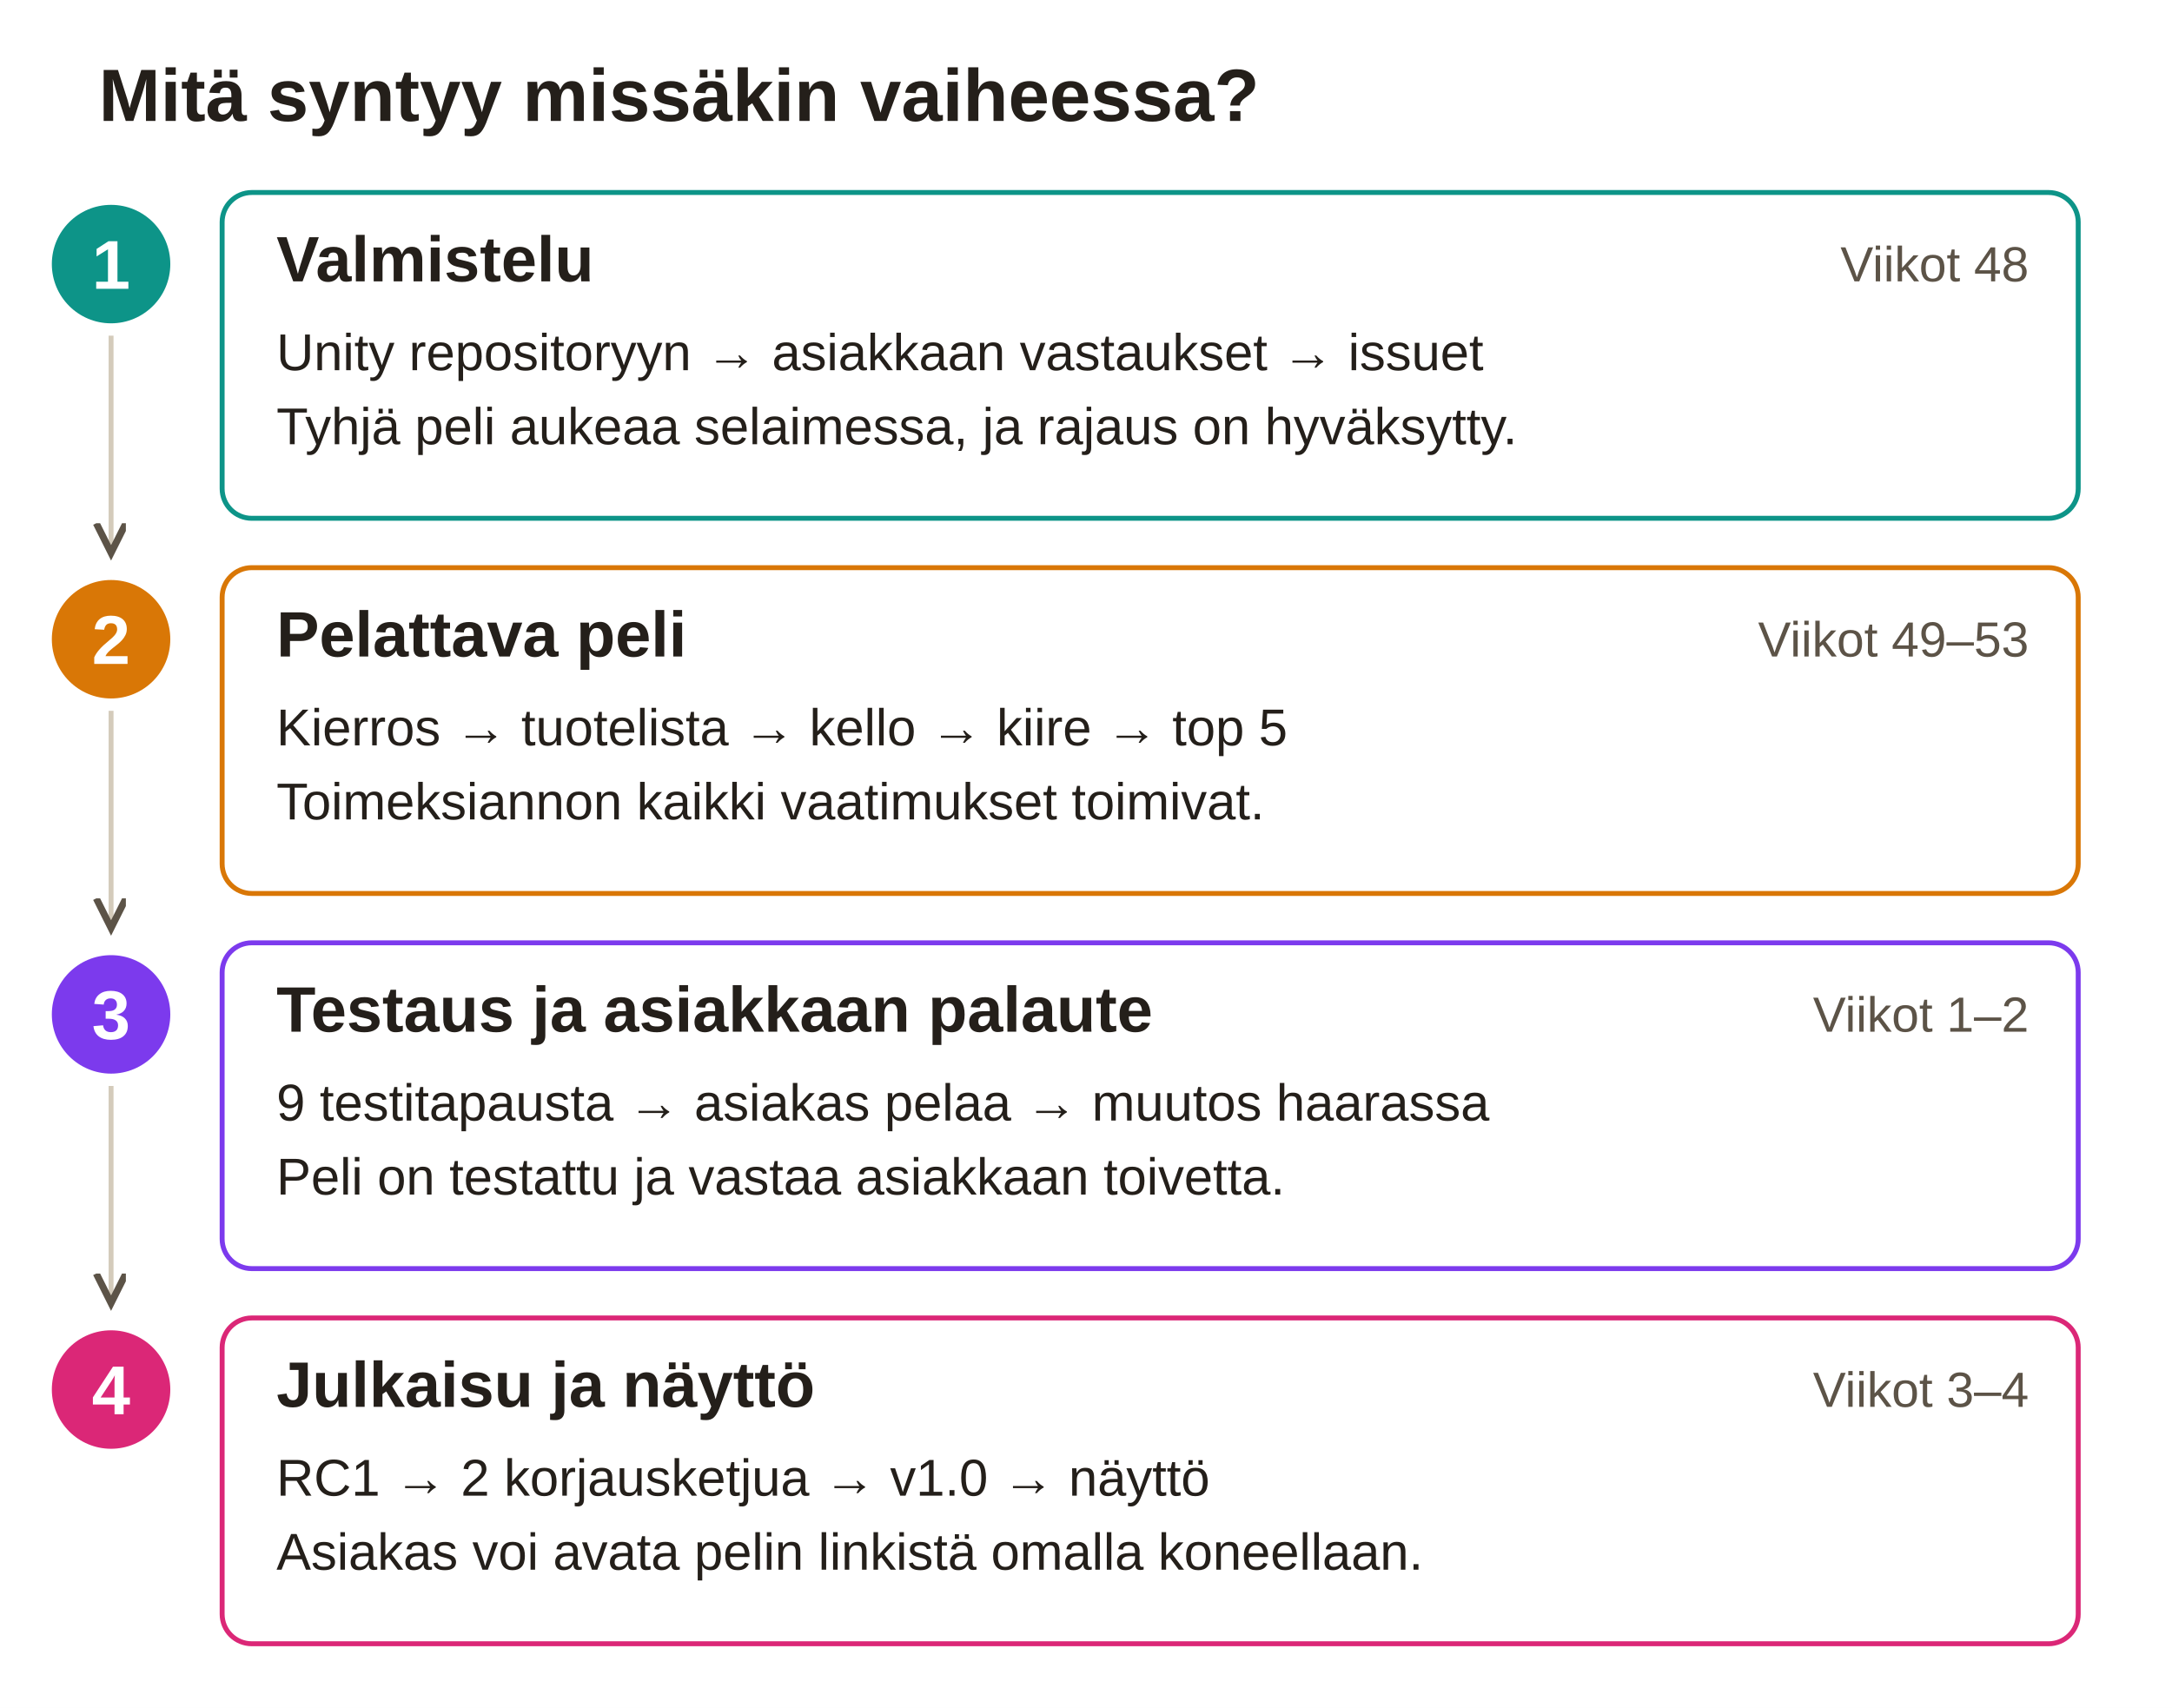
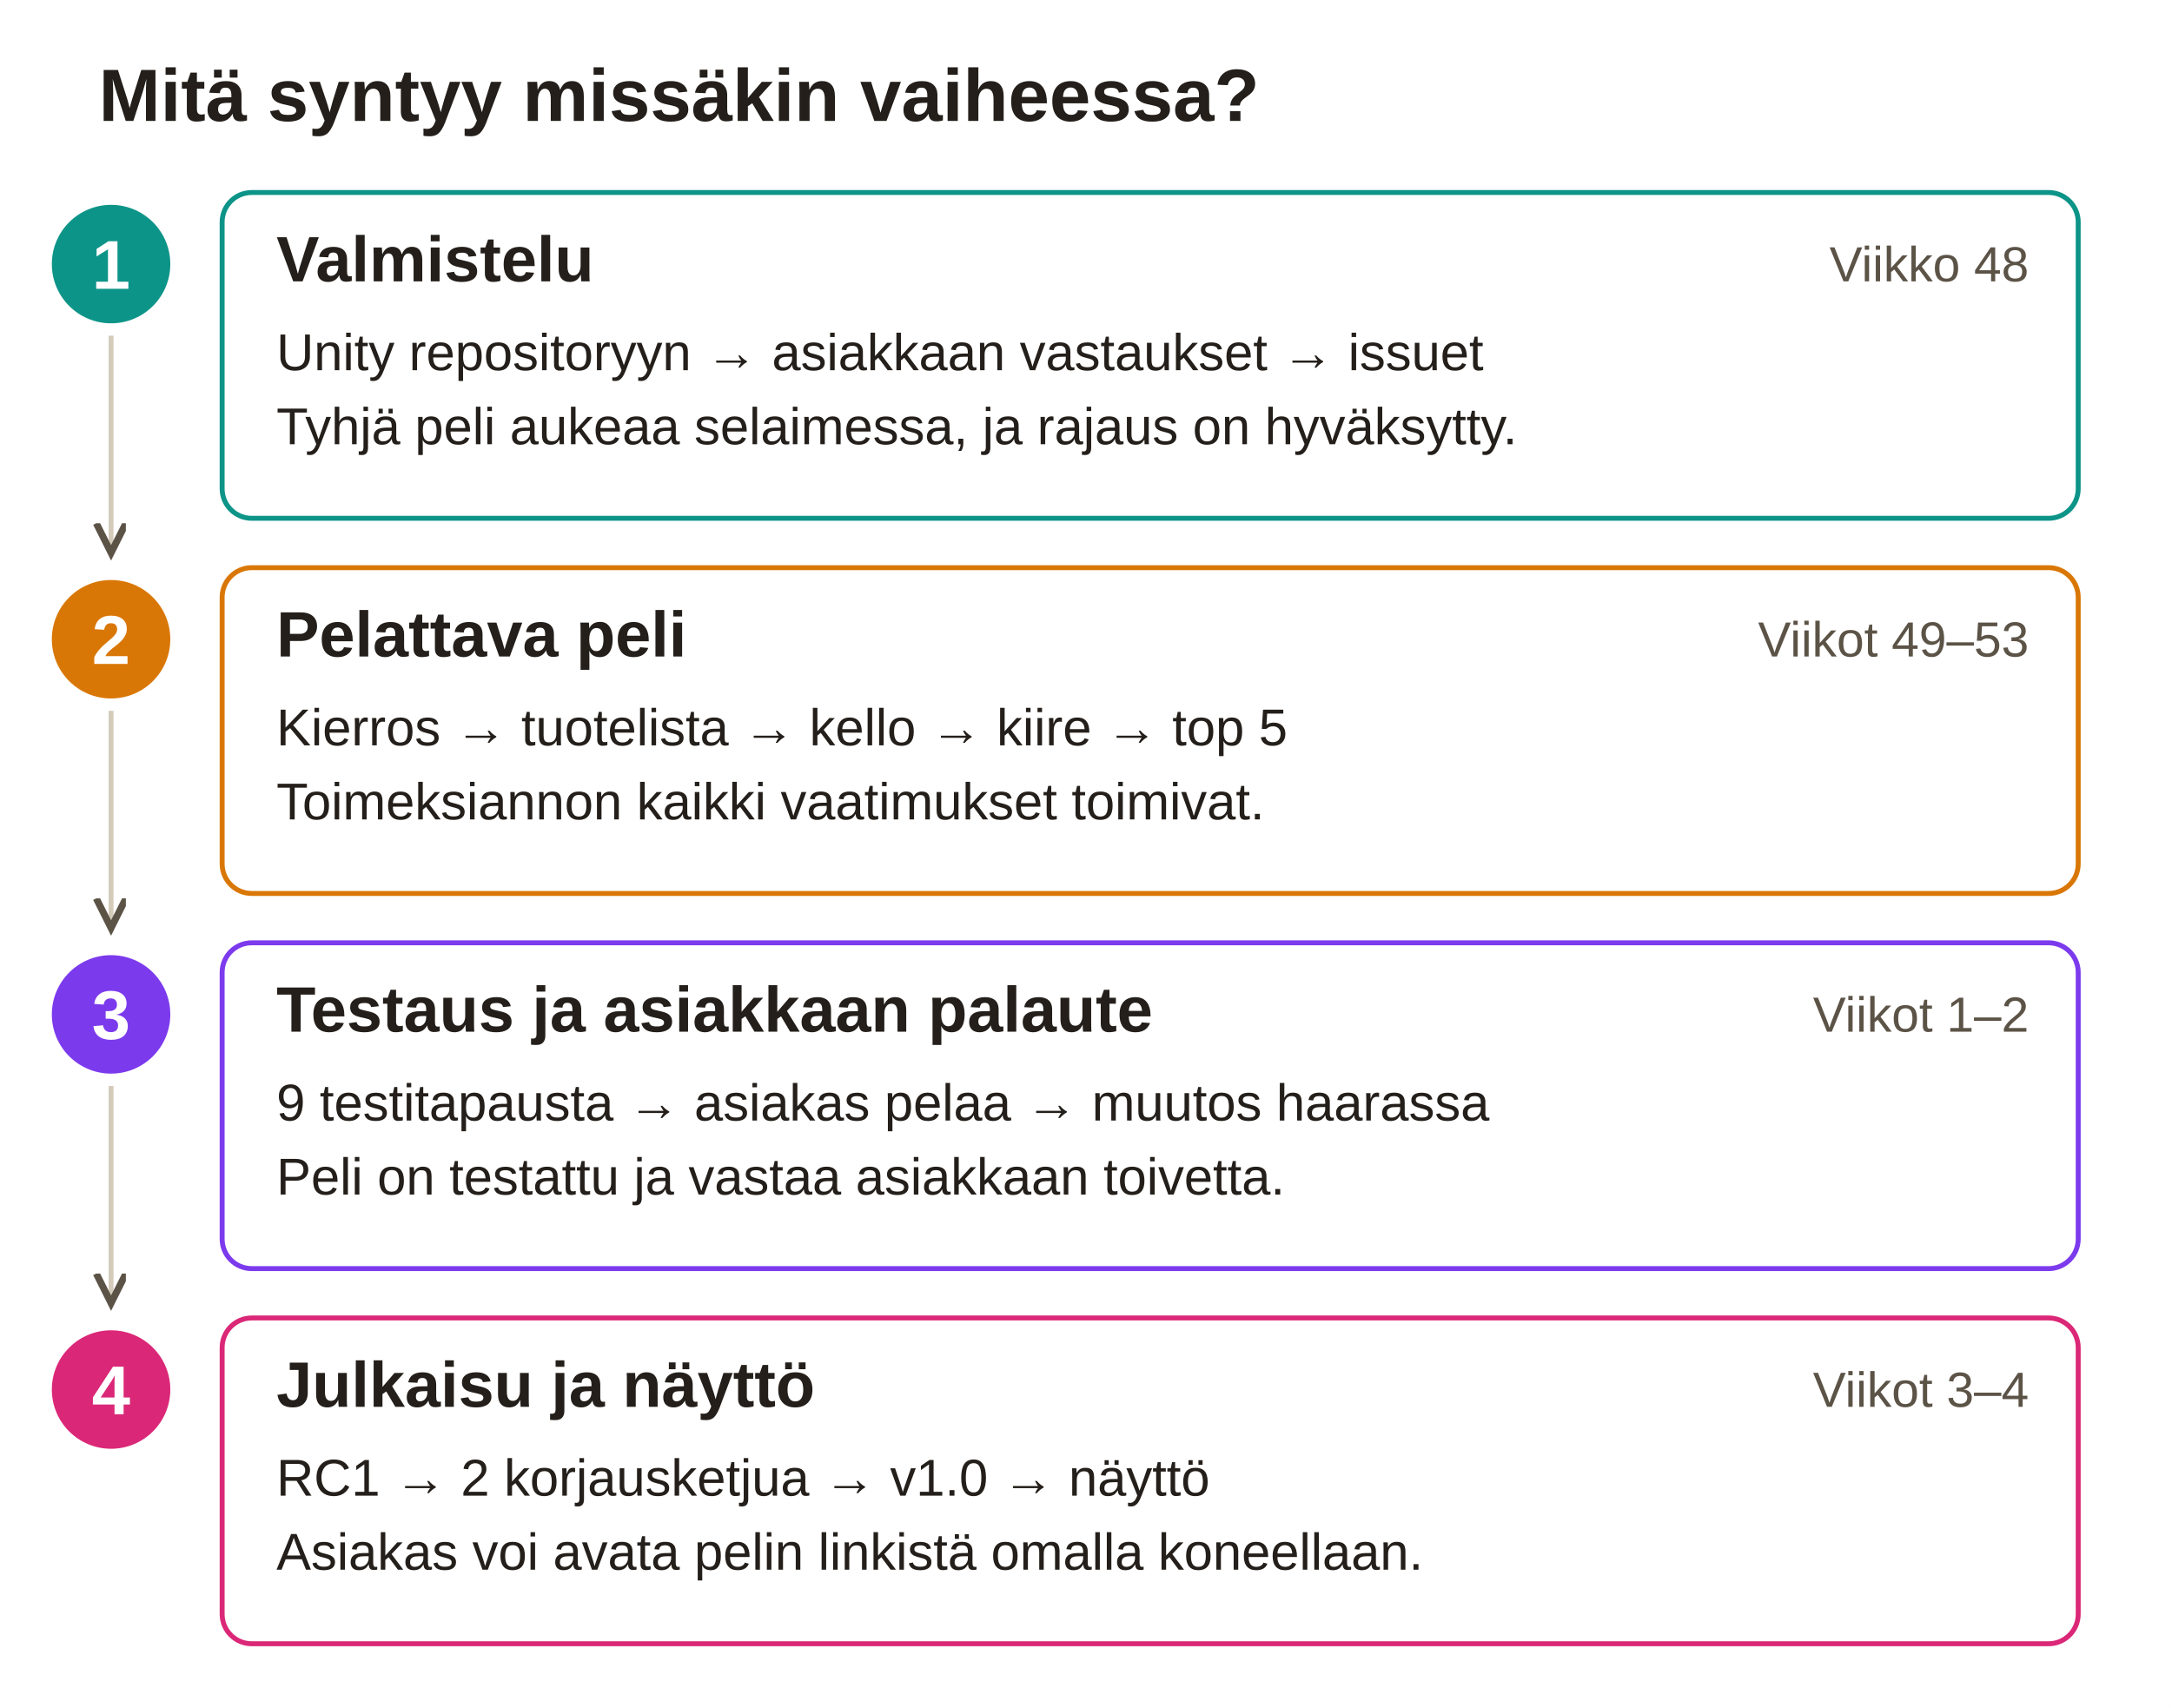
<svg xmlns="http://www.w3.org/2000/svg" width="880" height="692" viewBox="0 0 880 692" role="img" aria-labelledby="title desc">
  <rect width="880" height="692" fill="#ffffff" />
  <defs>
    <marker id="nuoli" markerWidth="8" markerHeight="8" refX="6" refY="3" orient="auto">
      <path d="M0 0L6 3L0 6" fill="none" stroke="#5c5347" stroke-width="1.4" />
    </marker>
  </defs>
  <text x="40" y="49" fill="#241f1a" font-family="Arial, Helvetica, sans-serif" font-size="30" font-weight="700">Mitä syntyy missäkin vaiheessa?</text>
  <rect x="90" y="78" width="752" height="132" rx="12" fill="#ffffff" stroke="#0d9488" stroke-width="2" />
  <circle cx="45" cy="107" r="24" fill="#0d9488" />
  <text x="45" y="117" fill="#ffffff" font-family="Arial, Helvetica, sans-serif" font-size="28" font-weight="700" text-anchor="middle">1</text>
  <text x="112" y="114" fill="#241f1a" font-family="Arial, Helvetica, sans-serif" font-size="26" font-weight="700">Valmistelu</text>
-   <text x="822" y="114" fill="#5c5347" font-family="Arial, Helvetica, sans-serif" font-size="20" text-anchor="end">Viikot 48</text>
+   <text x="822" y="114" fill="#5c5347" font-family="Arial, Helvetica, sans-serif" font-size="20" text-anchor="end">Viikko 48</text>
  <text x="112" y="150" fill="#241f1a" font-family="Arial, Helvetica, sans-serif" font-size="21">Unity repositoryyn → asiakkaan vastaukset → issuet</text>
  <text x="112" y="180" fill="#241f1a" font-family="Arial, Helvetica, sans-serif" font-size="21">Tyhjä peli aukeaa selaimessa, ja rajaus on hyväksytty.</text>
  <path d="M45 136V224" stroke="#d4cbbb" stroke-width="2" marker-end="url(#nuoli)" />
  <rect x="90" y="230" width="752" height="132" rx="12" fill="#ffffff" stroke="#d97706" stroke-width="2" />
  <circle cx="45" cy="259" r="24" fill="#d97706" />
  <text x="45" y="269" fill="#ffffff" font-family="Arial, Helvetica, sans-serif" font-size="28" font-weight="700" text-anchor="middle">2</text>
  <text x="112" y="266" fill="#241f1a" font-family="Arial, Helvetica, sans-serif" font-size="26" font-weight="700">Pelattava peli</text>
  <text x="822" y="266" fill="#5c5347" font-family="Arial, Helvetica, sans-serif" font-size="20" text-anchor="end">Viikot 49–53</text>
  <text x="112" y="302" fill="#241f1a" font-family="Arial, Helvetica, sans-serif" font-size="21">Kierros → tuotelista → kello → kiire → top 5</text>
  <text x="112" y="332" fill="#241f1a" font-family="Arial, Helvetica, sans-serif" font-size="21">Toimeksiannon kaikki vaatimukset toimivat.</text>
  <path d="M45 288V376" stroke="#d4cbbb" stroke-width="2" marker-end="url(#nuoli)" />
  <rect x="90" y="382" width="752" height="132" rx="12" fill="#ffffff" stroke="#7c3aed" stroke-width="2" />
  <circle cx="45" cy="411" r="24" fill="#7c3aed" />
  <text x="45" y="421" fill="#ffffff" font-family="Arial, Helvetica, sans-serif" font-size="28" font-weight="700" text-anchor="middle">3</text>
  <text x="112" y="418" fill="#241f1a" font-family="Arial, Helvetica, sans-serif" font-size="26" font-weight="700">Testaus ja asiakkaan palaute</text>
  <text x="822" y="418" fill="#5c5347" font-family="Arial, Helvetica, sans-serif" font-size="20" text-anchor="end">Viikot 1–2</text>
  <text x="112" y="454" fill="#241f1a" font-family="Arial, Helvetica, sans-serif" font-size="21">9 testitapausta → asiakas pelaa → muutos haarassa</text>
  <text x="112" y="484" fill="#241f1a" font-family="Arial, Helvetica, sans-serif" font-size="21">Peli on testattu ja vastaa asiakkaan toivetta.</text>
  <path d="M45 440V528" stroke="#d4cbbb" stroke-width="2" marker-end="url(#nuoli)" />
  <rect x="90" y="534" width="752" height="132" rx="12" fill="#ffffff" stroke="#db2777" stroke-width="2" />
  <circle cx="45" cy="563" r="24" fill="#db2777" />
  <text x="45" y="573" fill="#ffffff" font-family="Arial, Helvetica, sans-serif" font-size="28" font-weight="700" text-anchor="middle">4</text>
  <text x="112" y="570" fill="#241f1a" font-family="Arial, Helvetica, sans-serif" font-size="26" font-weight="700">Julkaisu ja näyttö</text>
  <text x="822" y="570" fill="#5c5347" font-family="Arial, Helvetica, sans-serif" font-size="20" text-anchor="end">Viikot 3–4</text>
  <text x="112" y="606" fill="#241f1a" font-family="Arial, Helvetica, sans-serif" font-size="21">RC1 → 2 korjausketjua → v1.0 → näyttö</text>
  <text x="112" y="636" fill="#241f1a" font-family="Arial, Helvetica, sans-serif" font-size="21">Asiakas voi avata pelin linkistä omalla koneellaan.</text>
</svg>
